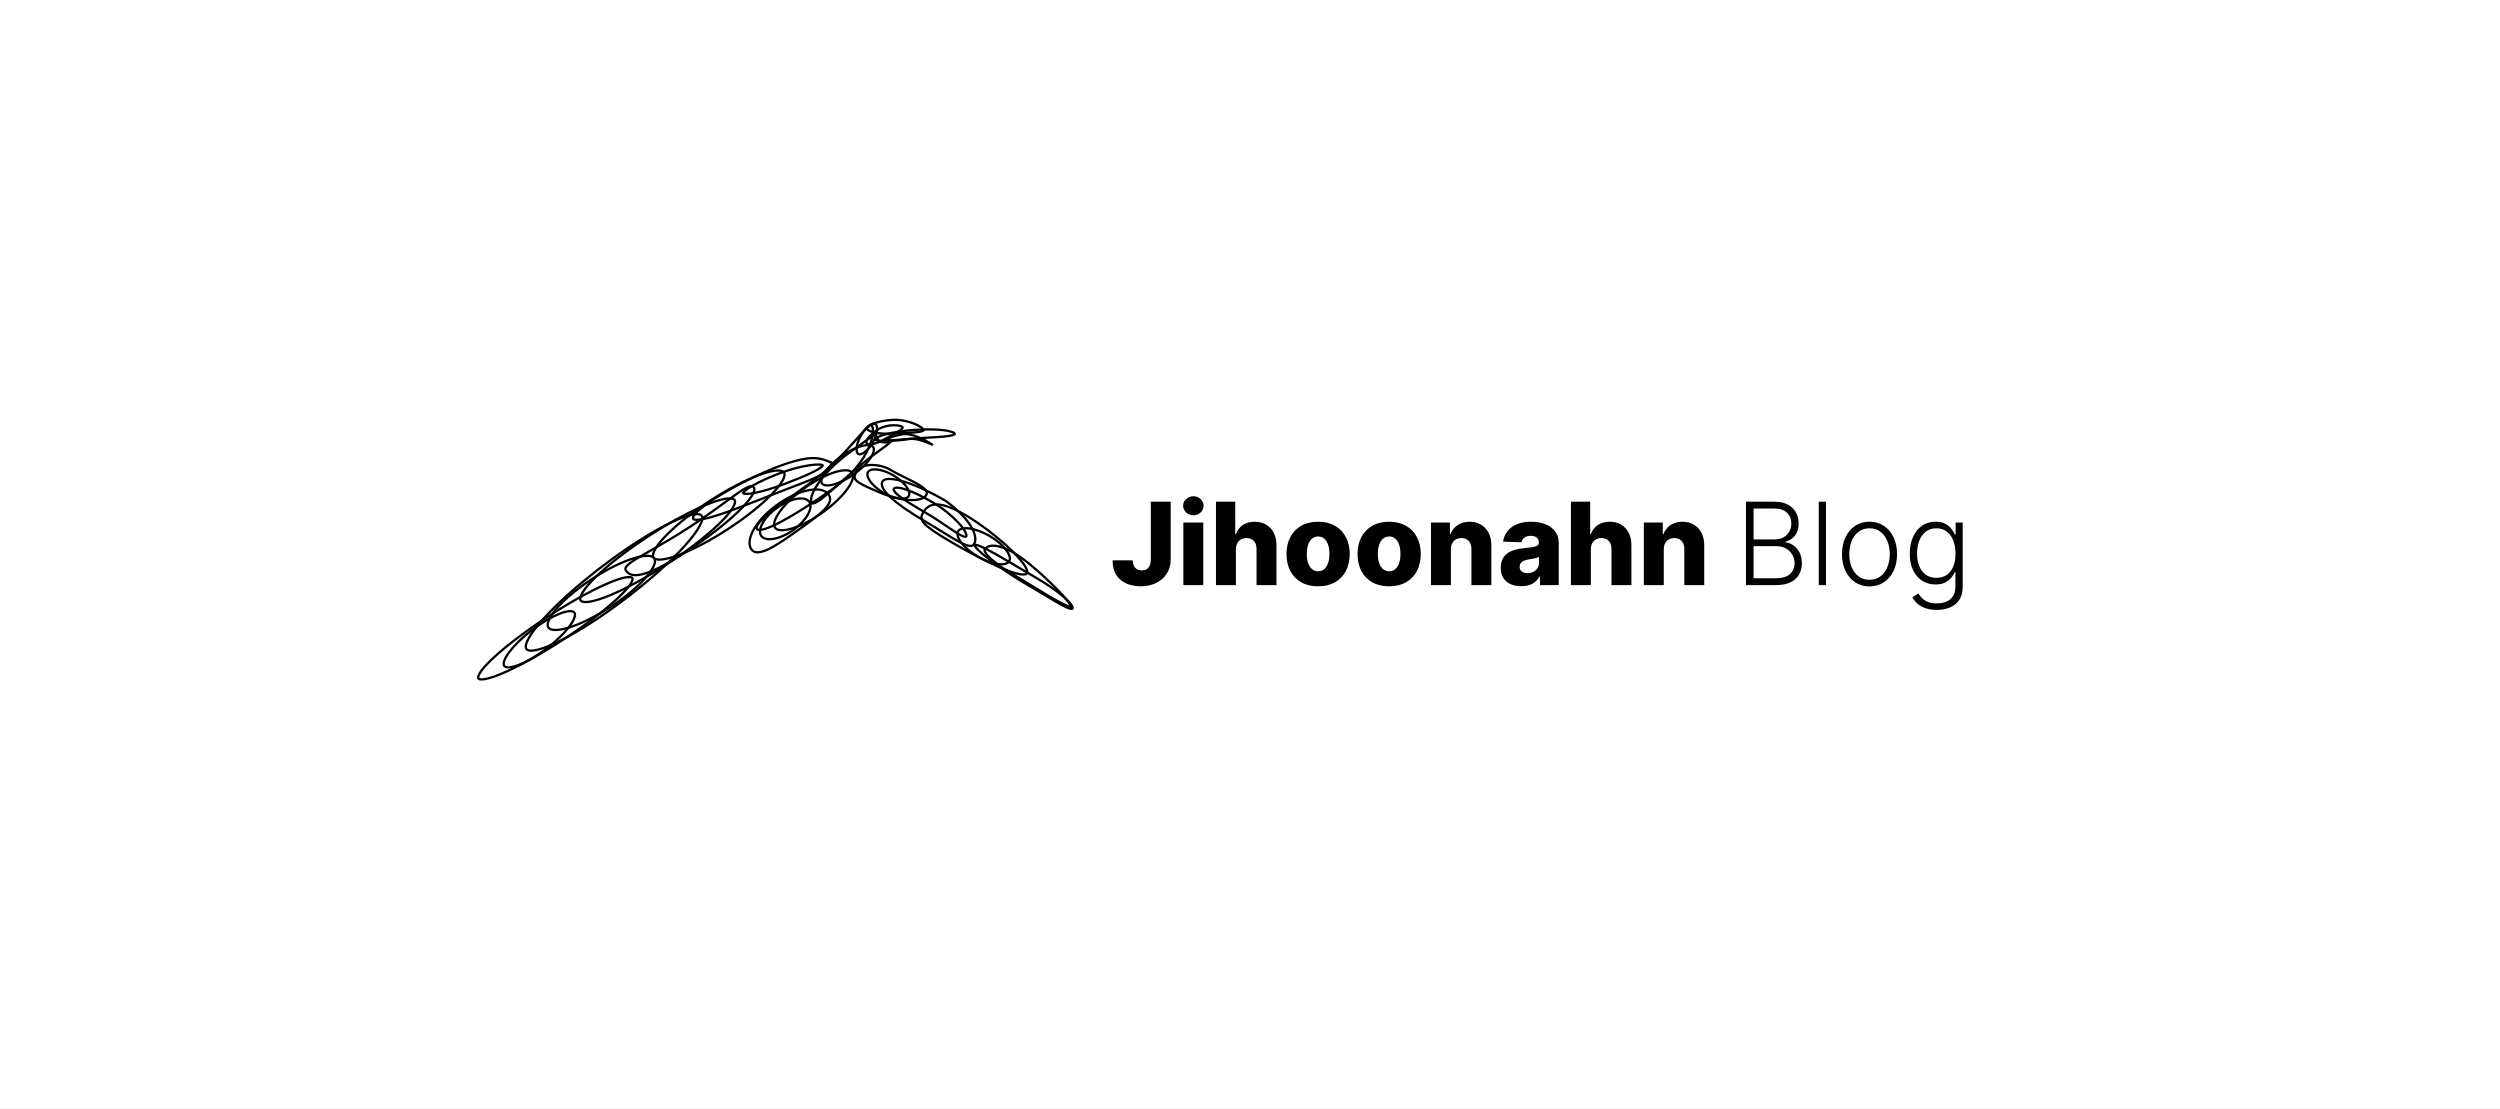
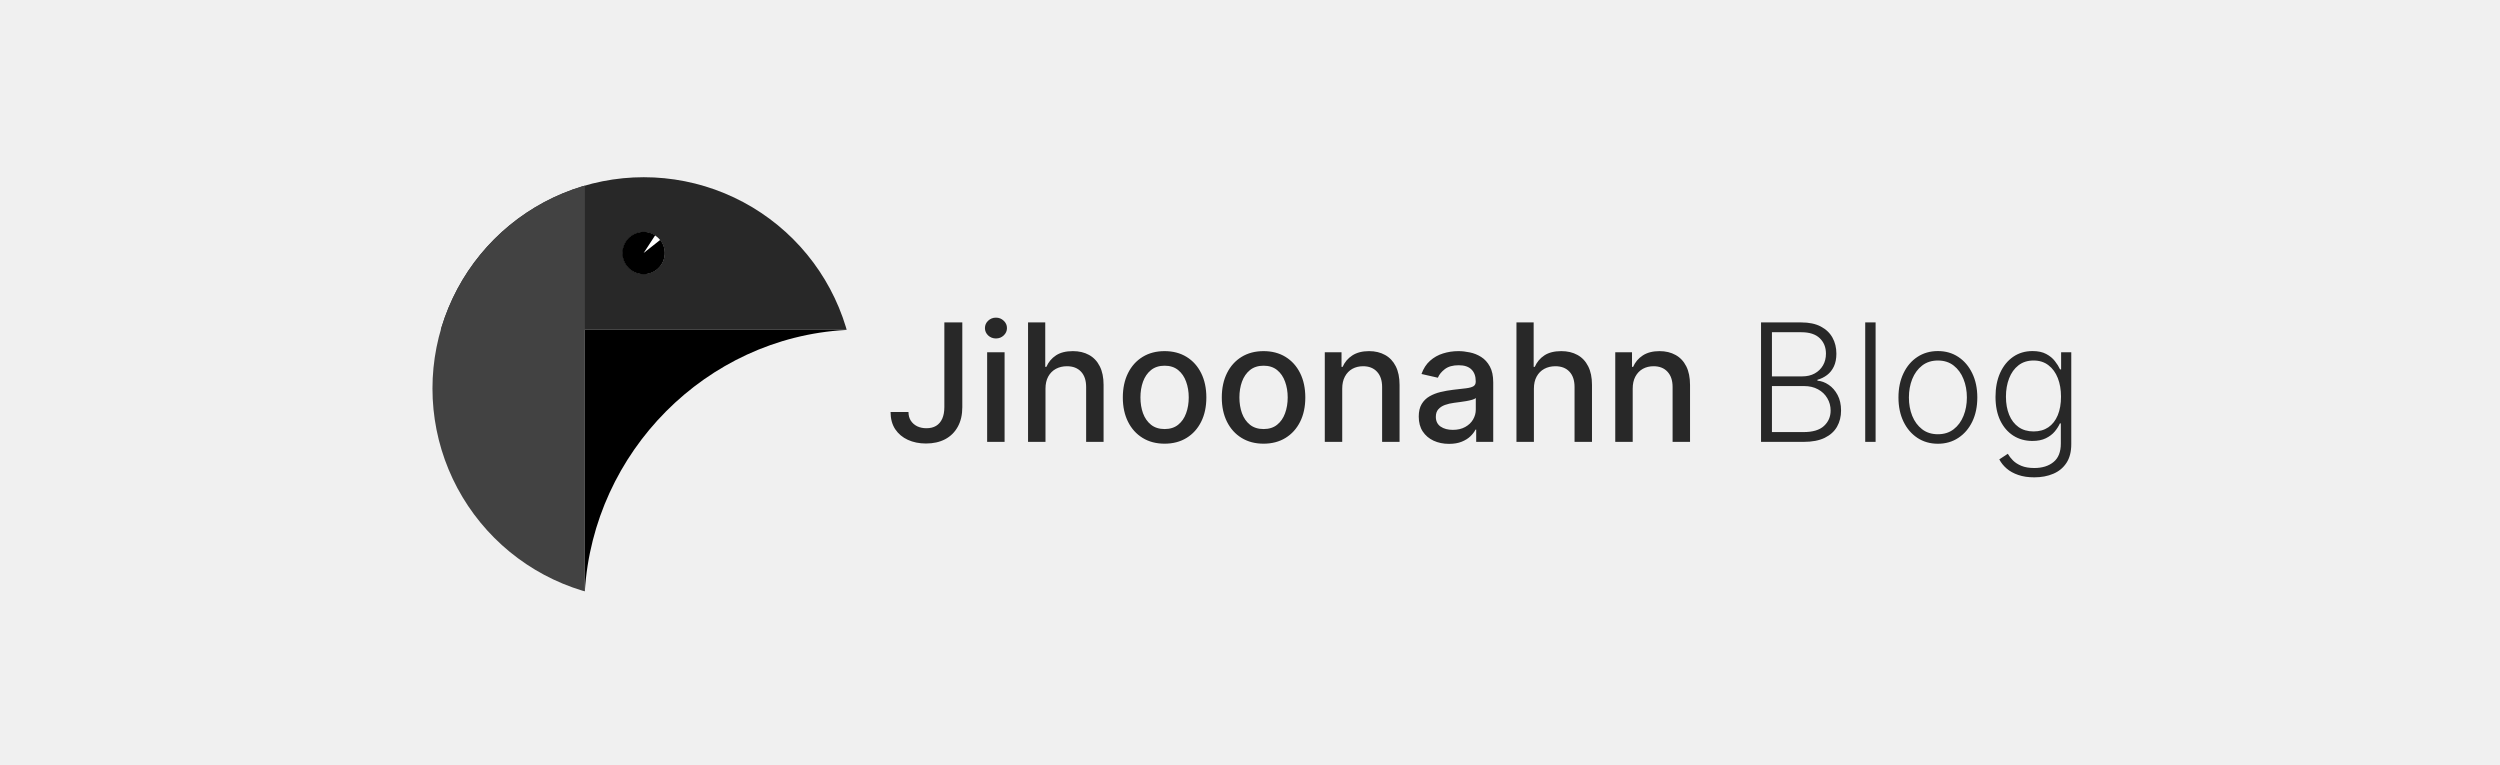
- <svg xmlns="http://www.w3.org/2000/svg" width="2179" height="966" viewBox="0 0 2179 966" fill="none">
-   <rect width="2179" height="966" fill="white" />
-   <path d="M476.285 565.327C467.681 571.877 459.163 576.787 452.365 579.443C448.96 580.773 446.042 581.516 443.788 581.644C441.493 581.774 440.158 581.259 439.525 580.427C438.891 579.595 438.75 578.171 439.487 575.993C440.21 573.855 441.703 571.24 443.892 568.312C448.261 562.467 455.262 555.563 463.865 549.013C472.469 542.463 480.988 537.553 487.785 534.897C491.19 533.567 494.109 532.824 496.362 532.696C498.657 532.565 499.992 533.08 500.626 533.913C501.259 534.745 501.4 536.169 500.664 538.346C499.941 540.484 498.448 543.1 496.259 546.028C491.889 551.873 484.889 558.777 476.285 565.327Z" stroke="black" stroke-width="2" />
-   <path d="M545.695 521.392C524.432 537.579 503.962 550.587 488.067 558.537C480.112 562.516 473.349 565.204 468.229 566.404C465.665 567.005 463.572 567.218 461.974 567.066C460.375 566.913 459.403 566.409 458.87 565.709C458.337 565.008 458.11 563.938 458.389 562.355C458.667 560.774 459.429 558.814 460.691 556.502C463.211 551.886 467.602 546.083 473.555 539.474C485.449 526.269 503.437 510 524.7 493.813C545.963 477.626 566.433 464.618 582.328 456.668C590.283 452.69 597.046 450.001 602.166 448.801C604.73 448.2 606.823 447.987 608.421 448.14C610.021 448.293 610.992 448.796 611.525 449.497C612.058 450.197 612.285 451.267 612.007 452.85C611.729 454.431 610.966 456.392 609.704 458.703C607.185 463.319 602.793 469.123 596.84 475.731C584.946 488.937 566.958 505.206 545.695 521.392Z" stroke="black" stroke-width="2" />
-   <path d="M934.837 530.352C934.753 530.499 934.601 530.646 934.142 530.682C933.64 530.722 932.899 530.61 931.88 530.284C929.856 529.637 927.094 528.268 923.677 526.355C920.36 524.497 916.489 522.164 912.166 519.557L911.834 519.357C907.382 516.673 902.468 513.715 897.229 510.719C886.809 504.761 874.15 496.472 864.395 489.171C859.514 485.517 855.387 482.132 852.636 479.424C851.255 478.064 850.26 476.914 849.686 476.014C849.398 475.563 849.247 475.222 849.188 474.986C849.162 474.883 849.158 474.819 849.159 474.784C849.179 474.776 849.209 474.766 849.254 474.757C849.441 474.717 849.761 474.708 850.253 474.785C851.231 474.938 852.607 475.382 854.345 476.104C857.803 477.539 862.447 479.965 867.712 482.915C873.558 486.191 880.072 490.056 886.509 493.875C891.706 496.958 896.853 500.012 901.557 502.701C911.974 508.658 920.912 514.859 926.94 520.056C929.961 522.66 932.211 524.979 933.556 526.861C934.23 527.805 934.641 528.591 934.827 529.211C935.013 529.831 934.942 530.168 934.837 530.352ZM849.163 474.749C849.163 474.749 849.163 474.75 849.162 474.753C849.163 474.75 849.163 474.749 849.163 474.749ZM849.134 474.795C849.13 474.799 849.127 474.801 849.127 474.801C849.126 474.8 849.128 474.798 849.134 474.795Z" stroke="black" stroke-width="2" />
-   <path d="M724.422 403.04C724.937 404.651 724.846 406.018 724.13 407.349C723.314 408.866 721.625 410.453 718.72 412.244C712.912 415.824 702.766 419.91 686.886 425.871C680.586 428.236 673.615 430.976 666.456 433.79C655.534 438.084 644.173 442.551 634.089 446.118C625.751 449.067 618.359 451.374 612.884 452.445C610.136 452.982 607.946 453.193 606.386 453.051C604.769 452.903 604.211 452.424 604.048 451.988C603.854 451.472 603.987 450.548 605.004 449.065C605.981 447.638 607.605 445.946 609.802 444.049C614.184 440.264 620.67 435.812 628.276 431.218C643.481 422.034 663.018 412.372 678.803 406.447C694.598 400.518 704.012 399.019 710.48 399.316C715.448 399.544 718.68 400.814 721.906 402.081C722.736 402.407 723.565 402.732 724.422 403.04Z" stroke="black" stroke-width="2" />
-   <path d="M717.208 405.593C717.204 405.64 717.171 405.773 716.984 406.03C716.696 406.426 716.167 406.929 715.356 407.53C713.747 408.721 711.257 410.13 708.081 411.691C701.745 414.804 692.859 418.429 683.292 422.02C673.752 425.602 664.897 428.199 658.302 429.508C654.997 430.164 652.305 430.487 650.396 430.464C649.436 430.453 648.737 430.354 648.275 430.202C648.047 430.127 647.911 430.05 647.836 429.991C647.8 429.963 647.781 429.942 647.772 429.931C647.764 429.92 647.762 429.915 647.762 429.914L647.762 429.914C647.761 429.913 647.759 429.908 647.759 429.895C647.758 429.88 647.758 429.852 647.767 429.807C647.785 429.714 647.837 429.566 647.959 429.36C648.207 428.942 648.668 428.407 649.384 427.766C650.806 426.493 653.045 424.965 655.966 423.284C661.793 419.93 670.17 416.059 679.71 412.478C689.226 408.906 698.56 406.563 705.64 405.506C709.187 404.976 712.129 404.775 714.229 404.889C715.285 404.946 716.073 405.081 716.603 405.263C717.049 405.417 717.179 405.556 717.208 405.593ZM717.209 405.581C717.208 405.577 717.208 405.574 717.208 405.574C717.208 405.574 717.209 405.576 717.209 405.581Z" stroke="black" stroke-width="2" />
-   <path d="M657.104 425.028C657.485 425.614 657.621 426.488 657.307 427.78C656.993 429.071 656.255 430.657 655.075 432.513C652.719 436.22 648.727 440.807 643.374 445.975C632.681 456.298 616.705 468.793 597.982 480.998C579.24 493.216 567.082 498.913 559.086 500.696C555.1 501.584 552.229 501.481 550.118 500.798C548.033 500.122 546.598 498.85 545.526 497.205C545.079 496.52 544.99 495.903 545.163 495.256C545.35 494.554 545.872 493.721 546.857 492.725C548.834 490.728 552.329 488.407 557.266 485.48C560.01 483.854 563.177 482.053 566.727 480.034C575.855 474.843 587.517 468.211 601.039 459.397C614.104 450.88 624.501 443.263 632.657 437.288C636.218 434.679 639.353 432.383 642.096 430.461C646.649 427.271 650.061 425.159 652.589 424.265C653.846 423.821 654.778 423.718 655.47 423.853C656.115 423.978 656.646 424.326 657.104 425.028Z" stroke="black" stroke-width="2" />
-   <path d="M683.348 411.842C683.762 412.476 683.931 413.348 683.742 414.537C683.553 415.734 683.009 417.181 682.089 418.859C680.25 422.213 677.012 426.302 672.587 430.861C663.75 439.967 650.337 450.79 634.441 461.152C618.546 471.514 603.23 479.418 591.332 483.829C585.375 486.038 580.327 487.35 576.516 487.68C574.609 487.844 573.066 487.758 571.895 487.448C570.731 487.141 570.001 486.634 569.587 485.999C569.174 485.365 569.004 484.493 569.193 483.304C569.383 482.107 569.926 480.66 570.846 478.982C572.685 475.628 575.924 471.539 580.348 466.98C589.186 457.874 602.599 447.05 618.494 436.689C634.389 426.327 649.705 418.423 661.604 414.012C667.561 411.803 672.609 410.491 676.42 410.161C678.326 409.997 679.869 410.083 681.041 410.393C682.205 410.7 682.934 411.207 683.348 411.842Z" stroke="black" stroke-width="2" />
-   <path d="M570.32 486.658C571.212 488.027 571.183 490.183 569.862 493.209C568.56 496.189 566.108 499.753 562.656 503.673C555.762 511.5 545.034 520.571 532.1 529.003C519.166 537.434 506.537 543.589 496.592 546.738C491.613 548.314 487.363 549.119 484.111 549.107C480.809 549.095 478.825 548.252 477.933 546.883C477.041 545.515 477.07 543.358 478.391 540.333C479.693 537.352 482.144 533.789 485.596 529.869C492.49 522.041 503.219 512.97 516.153 504.539C529.087 496.108 541.716 489.952 551.66 486.804C556.639 485.227 560.889 484.423 564.142 484.434C567.443 484.446 569.428 485.29 570.32 486.658Z" stroke="black" stroke-width="2" />
-   <path d="M640.274 435.841C640.656 436.426 640.791 437.3 640.477 438.592C640.163 439.883 639.426 441.469 638.246 443.325C635.889 447.033 631.897 451.62 626.544 456.787C615.851 467.11 599.875 479.605 581.153 491.81C562.43 504.015 544.55 513.589 530.79 519.207C523.902 522.019 518.094 523.82 513.751 524.48C511.576 524.811 509.828 524.846 508.519 524.612C507.211 524.378 506.465 523.901 506.084 523.316C505.702 522.731 505.567 521.856 505.881 520.565C506.195 519.273 506.932 517.688 508.112 515.831C510.469 512.124 514.461 507.537 519.813 502.369C530.507 492.047 546.483 479.551 565.205 467.347C583.928 455.142 601.808 445.568 615.568 439.949C622.456 437.137 628.264 435.336 632.607 434.676C634.782 434.346 636.53 434.311 637.839 434.545C639.147 434.779 639.893 435.255 640.274 435.841Z" stroke="black" stroke-width="2" />
-   <path d="M551.141 503.831C551.385 504.205 551.487 504.878 551.085 506.061C550.69 507.224 549.868 508.685 548.601 510.422C546.073 513.888 541.923 518.253 536.439 523.23C525.483 533.173 509.342 545.433 490.613 557.642C471.884 569.851 454.152 579.672 440.633 585.683C433.867 588.692 428.198 590.728 424.007 591.642C421.906 592.1 420.238 592.263 419.014 592.155C417.77 592.045 417.195 591.68 416.951 591.306C416.707 590.932 416.604 590.258 417.006 589.075C417.402 587.912 418.224 586.451 419.491 584.714C422.018 581.248 426.168 576.883 431.652 571.906C442.609 561.963 458.75 549.703 477.479 537.494C496.208 525.285 513.939 515.464 527.458 509.453C534.225 506.444 539.894 504.408 544.085 503.494C546.186 503.036 547.854 502.874 549.077 502.981C550.322 503.091 550.897 503.456 551.141 503.831Z" stroke="black" stroke-width="2" />
-   <path d="M807.558 431.014C806.852 432.645 805.284 433.932 802.825 434.778C800.366 435.625 797.119 435.991 793.276 435.838C785.597 435.533 775.757 433.164 765.603 428.771C760.48 426.554 756.476 424.795 753.395 423.277C750.3 421.752 748.213 420.507 746.876 419.335C745.569 418.188 745.051 417.176 744.959 416.093C744.861 414.94 745.227 413.543 746.07 411.595C747.568 408.133 751.615 405.993 756.983 405.421C762.286 404.857 768.596 405.869 774.158 408.399C778.033 410.78 782.301 412.97 786.448 415.028C787.412 415.507 788.369 415.979 789.313 416.444C792.461 417.994 795.466 419.474 798.128 420.927C801.603 422.824 804.38 424.615 806.076 426.368C806.919 427.239 807.443 428.049 807.681 428.803C807.911 429.53 807.889 430.249 807.558 431.014Z" stroke="black" stroke-width="2" />
-   <path d="M849.061 474.093C848.62 474.845 848.073 475.301 847.418 475.553C846.742 475.813 845.871 475.886 844.753 475.722C842.489 475.39 839.497 474.135 835.723 472.111C831.972 470.1 827.556 467.39 822.462 464.235C821.992 463.943 821.515 463.648 821.033 463.349C816.309 460.421 811.043 457.156 805.256 453.768C792.549 446.327 782.429 439.342 776.041 433.325C772.841 430.311 770.638 427.594 769.492 425.236C768.354 422.893 768.32 421.05 769.179 419.583C769.976 418.222 771.939 417.394 775.375 417.433C778.739 417.472 783.161 418.347 788.309 419.939C798.578 423.114 811.5 429.068 824.169 436.482C835.112 444.489 842.38 452.265 846.372 458.9C850.407 465.604 850.949 470.867 849.061 474.093Z" stroke="black" stroke-width="2" />
-   <path d="M879.661 489.151C879.043 490.205 877.909 490.99 876.224 491.43C874.532 491.871 872.36 491.942 869.827 491.611C864.765 490.95 858.466 488.713 852.164 485.023C845.861 481.332 840.829 476.933 837.776 472.842C836.248 470.795 835.246 468.866 834.803 467.175C834.362 465.49 834.492 464.117 835.109 463.062C835.726 462.008 836.86 461.223 838.546 460.783C840.237 460.342 842.41 460.272 844.943 460.602C850.005 461.263 856.303 463.5 862.606 467.19C868.909 470.881 873.941 475.28 876.994 479.371C878.522 481.418 879.524 483.347 879.967 485.038C880.408 486.723 880.278 488.097 879.661 489.151Z" stroke="black" stroke-width="2" />
-   <path d="M895.115 499.636C894.806 500.164 894.123 500.594 892.756 500.724C891.399 500.853 889.571 500.66 887.318 500.152C882.825 499.139 876.92 496.938 870.302 494.015C857.082 488.176 841.211 479.543 828.498 472.099C815.736 464.626 808.753 459.864 805.469 456.103C803.854 454.253 803.222 452.741 803.16 451.346C803.097 449.931 803.61 448.459 804.659 446.668C806.735 443.123 809.675 440.162 815.065 439.742C820.578 439.313 828.82 441.523 841.499 448.947C854.154 456.358 868.677 467.466 879.484 477.642C884.891 482.733 889.332 487.558 892.144 491.543C893.553 493.54 894.519 495.28 895.007 496.705C895.504 498.158 895.439 499.082 895.115 499.636Z" stroke="black" stroke-width="2" />
-   <path d="M792.063 432.291C791.031 434.054 788.296 434.983 784.103 434.533C780.012 434.093 774.938 432.361 769.884 429.402C764.83 426.442 760.837 422.864 758.452 419.512C756.007 416.076 755.479 413.236 756.512 411.473C757.545 409.709 760.279 408.78 764.473 409.231C768.563 409.67 773.638 411.402 778.691 414.362C783.745 417.321 787.738 420.899 790.124 424.251C792.569 427.688 793.096 430.527 792.063 432.291Z" stroke="black" stroke-width="2" />
-   <path d="M933.783 529.014C933.573 529.031 933.233 529.005 932.734 528.892C931.682 528.653 930.21 528.097 928.377 527.259C924.728 525.589 919.865 522.898 914.507 519.759C909.157 516.625 903.343 513.062 897.801 509.658C897.486 509.464 897.171 509.271 896.857 509.078C891.667 505.889 886.751 502.869 882.744 500.523C874.303 495.58 867.624 490.79 863.345 486.798C861.199 484.795 859.704 483.036 858.88 481.597C858.027 480.106 858.05 479.252 858.316 478.798C859.2 477.287 861.384 475.664 865.515 475.632C869.664 475.6 875.725 477.188 884.116 482.102C892.482 487 905.481 498.075 916.149 508.443C921.475 513.618 926.187 518.587 929.423 522.483C931.045 524.436 932.272 526.09 933.021 527.351C933.397 527.985 933.627 528.477 933.735 528.83C933.758 528.905 933.773 528.966 933.783 529.014ZM933.934 528.989C933.937 528.987 933.939 528.986 933.939 528.986C933.94 528.987 933.938 528.987 933.934 528.989Z" stroke="black" stroke-width="2" />
-   <path d="M842.187 467.546C842.079 467.73 841.916 467.866 841.48 467.88C840.985 467.896 840.256 467.739 839.259 467.342C837.28 466.555 834.634 464.987 831.435 462.906C829.442 461.609 827.246 460.12 824.897 458.527C819.787 455.063 813.949 451.105 807.875 447.548C799.013 442.359 791.144 437.744 785.802 433.888C783.123 431.954 781.152 430.261 780.011 428.83C778.827 427.346 778.803 426.509 779.1 426.003C779.433 425.434 780.338 424.961 782.353 425.05C784.295 425.135 786.911 425.738 790.072 426.823C796.376 428.987 804.596 432.983 813.411 438.145C822.17 443.274 830.012 449.818 835.335 455.6C838 458.495 840.002 461.166 841.178 463.344C841.767 464.435 842.126 465.361 842.273 466.102C842.422 466.854 842.332 467.298 842.187 467.546Z" stroke="black" stroke-width="2" />
-   <path d="M832.213 378.155L832.213 378.157C832.216 378.2 832.225 378.323 831.928 378.553C831.602 378.806 831.031 379.077 830.154 379.337C828.413 379.854 825.81 380.233 822.501 380.542C818.784 380.889 814.307 381.139 809.338 381.417C805.449 381.634 801.259 381.869 796.895 382.179C792.485 382.493 788.328 382.855 784.517 383.187C779.736 383.603 775.499 383.971 771.987 384.139C768.836 384.29 766.38 384.272 764.717 384.001C763.879 383.865 763.335 383.678 763.017 383.482C762.735 383.307 762.712 383.184 762.706 383.106C762.699 383.003 762.733 382.776 763.073 382.405C763.413 382.034 763.979 381.611 764.806 381.159C766.454 380.257 768.931 379.349 772.09 378.501C778.392 376.808 787.209 375.404 797.037 374.704C806.866 374.004 815.792 374.144 822.27 374.927C825.518 375.319 828.098 375.867 829.858 376.526C830.741 376.856 831.361 377.195 831.75 377.514C832.14 377.833 832.205 378.052 832.213 378.155Z" stroke="black" stroke-width="2" />
-   <path d="M813.098 387.846C812.036 387.359 810.855 386.829 809.602 386.303C804.358 384.099 797.469 381.786 791.683 382.709C786.241 383.578 781.281 384.021 777.669 384.042C775.855 384.052 774.426 383.955 773.459 383.769C773.053 383.69 772.77 383.604 772.589 383.525C772.651 383.429 772.764 383.287 772.971 383.099C773.453 382.661 774.274 382.137 775.502 381.583C777.946 380.478 781.808 379.336 787.233 378.47C789.753 378.068 792.879 378.529 796.226 379.546C799.556 380.557 803.016 382.09 806.166 383.74C808.796 385.118 811.194 386.568 813.098 387.846ZM772.399 383.421C772.4 383.421 772.403 383.424 772.408 383.429C772.402 383.424 772.399 383.421 772.399 383.421Z" stroke="black" stroke-width="2" />
-   <path d="M805.063 374.831C805.07 374.926 805.057 375.045 804.834 375.236C804.577 375.456 804.117 375.697 803.389 375.924C801.943 376.377 799.798 376.673 797.149 376.883C794.518 377.093 791.47 377.213 788.249 377.338L788.167 377.341C784.979 377.466 781.631 377.597 778.399 377.827C771.989 378.283 766.21 377.896 762.033 376.943C759.939 376.465 758.304 375.857 757.203 375.181C756.073 374.489 755.7 373.854 755.666 373.38C755.633 372.911 755.907 372.245 756.925 371.42C757.92 370.615 759.452 369.807 761.461 369.063C765.466 367.58 771.139 366.43 777.555 365.973C783.855 365.524 790.783 366.976 796.176 369.023C798.87 370.045 801.14 371.201 802.732 372.309C803.53 372.864 804.129 373.388 804.525 373.853C804.935 374.334 805.051 374.661 805.063 374.831Z" stroke="black" stroke-width="2" />
-   <path d="M786.729 372.416C786.793 372.523 786.808 372.613 786.765 372.76C786.71 372.949 786.554 373.229 786.21 373.603C785.52 374.352 784.325 375.216 782.735 376.191C781.163 377.156 779.289 378.18 777.295 379.269L777.24 379.299C775.271 380.374 773.195 381.508 771.231 382.685C767.386 384.989 763.611 386.442 760.633 386.972C759.14 387.238 757.901 387.263 756.974 387.085C756.044 386.907 755.547 386.552 755.313 386.161C755.081 385.774 755.006 385.183 755.293 384.298C755.579 383.414 756.195 382.353 757.146 381.18C759.043 378.841 762.13 376.234 765.981 373.926C769.708 371.692 774.616 370.701 778.834 370.637C780.936 370.605 782.82 370.805 784.255 371.171C784.973 371.355 785.552 371.573 785.982 371.807C786.422 372.046 786.639 372.266 786.729 372.416Z" stroke="black" stroke-width="2" />
-   <path d="M762.918 369.57C763.466 369.88 763.916 370.466 764.194 371.412C764.473 372.364 764.554 373.615 764.399 375.106C764.088 378.084 762.853 381.822 760.727 385.582C758.602 389.343 756.036 392.329 753.644 394.131C752.447 395.033 751.333 395.608 750.374 395.86C749.42 396.11 748.686 396.027 748.137 395.717C747.589 395.407 747.139 394.821 746.861 393.875C746.582 392.923 746.501 391.672 746.656 390.181C746.967 387.203 748.203 383.464 750.328 379.704C752.454 375.944 755.02 372.958 757.411 371.156C758.608 370.254 759.722 369.678 760.682 369.427C761.635 369.176 762.369 369.26 762.918 369.57Z" stroke="black" stroke-width="2" />
-   <path d="M765.313 383.297C766.728 385.284 769.338 385.634 771.494 385.626C772.619 385.622 773.739 385.518 774.699 385.421C774.8 385.411 774.898 385.401 774.994 385.392C775.476 385.343 775.898 385.3 776.258 385.273C776.168 385.36 776.069 385.453 775.961 385.552C774.254 387.113 770.573 389.878 763.846 394.669C752.79 402.543 741.812 412.355 732.447 420.726C730.395 422.56 728.42 424.325 726.539 425.985C721.283 430.624 716.787 434.419 713.347 436.672C711.616 437.806 710.239 438.489 709.22 438.731C708.718 438.85 708.368 438.846 708.133 438.787C707.923 438.735 707.766 438.631 707.629 438.439C706.813 437.293 706.647 435.194 707.59 432.085C708.514 429.036 710.433 425.268 713.352 421.05C719.185 412.624 728.911 402.549 742.256 393.045C745.889 390.457 748.893 388.292 751.394 386.49C753.53 384.95 755.3 383.675 756.782 382.626C758.383 381.493 759.618 380.646 760.584 380.037C761.564 379.421 762.21 379.086 762.646 378.936C762.884 378.854 763.002 378.847 763.047 378.849C763.075 378.878 763.165 378.985 763.317 379.323C763.391 379.487 763.471 379.689 763.564 379.921C763.899 380.764 764.393 382.005 765.313 383.297ZM763.07 378.853C763.07 378.853 763.066 378.853 763.058 378.85C763.067 378.851 763.071 378.853 763.07 378.853Z" stroke="black" stroke-width="2" />
-   <path d="M761.036 389.652C761.656 390.524 761.847 391.788 761.449 393.493C761.052 395.195 760.09 397.215 758.594 399.426C755.605 403.842 750.609 408.839 744.299 413.333C737.99 417.827 731.633 420.915 726.483 422.295C723.904 422.987 721.681 423.236 719.942 423.054C718.201 422.873 717.069 422.279 716.448 421.408C715.828 420.537 715.637 419.272 716.034 417.568C716.432 415.865 717.394 413.846 718.89 411.635C721.879 407.219 726.875 402.221 733.185 397.727C739.494 393.233 745.851 390.146 751.001 388.765C753.58 388.074 755.803 387.825 757.542 388.006C759.283 388.187 760.415 388.781 761.036 389.652Z" stroke="black" stroke-width="2" />
-   <path d="M759.746 370.431C760.114 370.948 760.449 371.806 760.645 373.035C760.838 374.251 760.884 375.769 760.726 377.551C760.411 381.113 759.283 385.661 756.965 390.823C752.333 401.14 742.964 413.867 725.938 425.993C708.801 438.198 692.964 448.305 680.94 454.666C674.92 457.852 669.901 460.074 666.173 461.161C664.304 461.707 662.824 461.947 661.735 461.913C660.635 461.878 660.13 461.574 659.901 461.252C659.275 460.374 659.238 459.145 660.556 457.09C661.873 455.035 664.371 452.463 668.148 449.23C675.682 442.78 687.994 433.96 705.166 421.73C722.418 409.443 735.492 395.228 744.716 384.816C745.584 383.836 746.416 382.892 747.213 381.988C750.671 378.065 753.47 374.89 755.673 372.792C757.041 371.489 758.08 370.702 758.831 370.379C759.196 370.222 759.399 370.217 759.491 370.233C759.548 370.242 759.63 370.268 759.746 370.431Z" stroke="black" stroke-width="2" />
-   <path d="M722.17 430.947C723.567 432.908 723.847 434.858 723.251 436.932C722.636 439.071 721.068 441.4 718.624 443.972C713.733 449.118 705.692 454.877 696.15 461.672C686.616 468.462 677.61 474.846 670.212 478.446C666.508 480.248 663.309 481.299 660.711 481.405C658.174 481.509 656.267 480.719 654.927 478.838C652.142 474.926 652.884 468.676 657.012 461.417C661.095 454.236 668.317 446.417 677.735 439.709C687.154 433.001 696.905 428.732 705.025 427.221C713.236 425.693 719.385 427.036 722.17 430.947Z" stroke="black" stroke-width="2" />
-   <path d="M742.762 412.085C743.647 413.328 743.832 415.174 743.116 417.658C742.403 420.129 740.84 423.064 738.506 426.28C733.844 432.702 726.243 440.056 716.798 446.783C707.352 453.51 697.918 458.289 690.325 460.595C686.523 461.749 683.237 462.267 680.669 462.133C678.087 461.997 676.404 461.219 675.519 459.976C674.633 458.733 674.448 456.888 675.165 454.404C675.877 451.933 677.44 448.997 679.774 445.782C684.436 439.359 692.037 432.006 701.482 425.279C710.928 418.552 720.362 413.773 727.956 411.467C731.758 410.312 735.043 409.795 737.611 409.929C740.193 410.064 741.876 410.842 742.762 412.085Z" stroke="black" stroke-width="2" />
-   <path d="M705.324 437.325C707.061 439.764 706.747 443.665 704.233 448.287C701.755 452.842 697.284 457.787 691.383 461.99C685.482 466.193 679.347 468.801 674.232 469.654C669.043 470.518 665.253 469.54 663.516 467.101C661.778 464.662 662.093 460.76 664.607 456.139C667.085 451.583 671.555 446.639 677.457 442.436C683.358 438.233 689.492 435.625 694.608 434.772C699.797 433.907 703.587 434.885 705.324 437.325Z" stroke="black" stroke-width="2" />
-   <path d="M1003.05 437.273H1020.38V487.557C1020.36 492.268 1019.23 496.387 1017.01 499.915C1014.78 503.419 1011.7 506.141 1007.77 508.082C1003.87 510.024 999.345 510.994 994.207 510.994C989.662 510.994 985.531 510.201 981.814 508.615C978.121 507.029 975.173 504.567 972.972 501.229C970.794 497.891 969.716 493.617 969.74 488.409H987.247C987.318 490.279 987.673 491.877 988.312 493.203C988.975 494.505 989.887 495.488 991.047 496.151C992.207 496.813 993.592 497.145 995.202 497.145C996.883 497.145 998.303 496.79 999.463 496.08C1000.62 495.346 1001.5 494.268 1002.09 492.848C1002.71 491.428 1003.03 489.664 1003.05 487.557V437.273ZM1031.41 510V455.455H1048.78V510H1031.41ZM1040.11 449.098C1037.68 449.098 1035.58 448.293 1033.83 446.683C1032.08 445.05 1031.2 443.085 1031.2 440.788C1031.2 438.516 1032.08 436.574 1033.83 434.964C1035.58 433.331 1037.68 432.514 1040.11 432.514C1042.58 432.514 1044.67 433.331 1046.4 434.964C1048.15 436.574 1049.03 438.516 1049.03 440.788C1049.03 443.085 1048.15 445.05 1046.4 446.683C1044.67 448.293 1042.58 449.098 1040.11 449.098ZM1077.2 478.892V510H1059.83V437.273H1076.63V465.469H1077.23C1078.46 462.107 1080.48 459.479 1083.27 457.585C1086.09 455.691 1089.53 454.744 1093.6 454.744C1097.44 454.744 1100.78 455.597 1103.62 457.301C1106.46 458.982 1108.66 461.361 1110.22 464.439C1111.81 467.517 1112.59 471.115 1112.57 475.234V510H1095.2V478.643C1095.23 475.613 1094.47 473.246 1092.93 471.541C1091.39 469.837 1089.22 468.984 1086.43 468.984C1084.61 468.984 1083 469.387 1081.6 470.192C1080.23 470.973 1079.15 472.098 1078.37 473.565C1077.61 475.033 1077.22 476.809 1077.2 478.892ZM1148.87 511.03C1143.14 511.03 1138.21 509.858 1134.1 507.514C1130 505.147 1126.84 501.856 1124.61 497.642C1122.41 493.404 1121.31 488.492 1121.31 482.905C1121.31 477.294 1122.41 472.382 1124.61 468.168C1126.84 463.93 1130 460.639 1134.1 458.295C1138.21 455.928 1143.14 454.744 1148.87 454.744C1154.6 454.744 1159.51 455.928 1163.61 458.295C1167.72 460.639 1170.89 463.93 1173.09 468.168C1175.31 472.382 1176.43 477.294 1176.43 482.905C1176.43 488.492 1175.31 493.404 1173.09 497.642C1170.89 501.856 1167.72 505.147 1163.61 507.514C1159.51 509.858 1154.6 511.03 1148.87 511.03ZM1148.97 497.926C1151.06 497.926 1152.82 497.287 1154.27 496.009C1155.71 494.73 1156.81 492.955 1157.57 490.682C1158.35 488.409 1158.74 485.781 1158.74 482.798C1158.74 479.768 1158.35 477.116 1157.57 474.844C1156.81 472.571 1155.71 470.795 1154.27 469.517C1152.82 468.239 1151.06 467.599 1148.97 467.599C1146.82 467.599 1145 468.239 1143.51 469.517C1142.04 470.795 1140.91 472.571 1140.13 474.844C1139.37 477.116 1139 479.768 1139 482.798C1139 485.781 1139.37 488.409 1140.13 490.682C1140.91 492.955 1142.04 494.73 1143.51 496.009C1145 497.287 1146.82 497.926 1148.97 497.926ZM1210.78 511.03C1205.05 511.03 1200.13 509.858 1196.01 507.514C1191.91 505.147 1188.75 501.856 1186.53 497.642C1184.33 493.404 1183.23 488.492 1183.23 482.905C1183.23 477.294 1184.33 472.382 1186.53 468.168C1188.75 463.93 1191.91 460.639 1196.01 458.295C1200.13 455.928 1205.05 454.744 1210.78 454.744C1216.51 454.744 1221.42 455.928 1225.52 458.295C1229.64 460.639 1232.8 463.93 1235 468.168C1237.23 472.382 1238.34 477.294 1238.34 482.905C1238.34 488.492 1237.23 493.404 1235 497.642C1232.8 501.856 1229.64 505.147 1225.52 507.514C1221.42 509.858 1216.51 511.03 1210.78 511.03ZM1210.89 497.926C1212.97 497.926 1214.74 497.287 1216.18 496.009C1217.62 494.73 1218.73 492.955 1219.48 490.682C1220.26 488.409 1220.65 485.781 1220.65 482.798C1220.65 479.768 1220.26 477.116 1219.48 474.844C1218.73 472.571 1217.62 470.795 1216.18 469.517C1214.74 468.239 1212.97 467.599 1210.89 467.599C1208.73 467.599 1206.91 468.239 1205.42 469.517C1203.95 470.795 1202.83 472.571 1202.05 474.844C1201.29 477.116 1200.91 479.768 1200.91 482.798C1200.91 485.781 1201.29 488.409 1202.05 490.682C1202.83 492.955 1203.95 494.73 1205.42 496.009C1206.91 497.287 1208.73 497.926 1210.89 497.926ZM1264.6 478.892V510H1247.23V455.455H1263.75V465.469H1264.35C1265.56 462.131 1267.62 459.515 1270.53 457.621C1273.44 455.703 1276.91 454.744 1280.94 454.744C1284.77 454.744 1288.1 455.608 1290.91 457.337C1293.75 459.041 1295.96 461.432 1297.52 464.51C1299.1 467.564 1299.89 471.139 1299.86 475.234V510H1282.5V478.643C1282.52 475.613 1281.75 473.246 1280.19 471.541C1278.65 469.837 1276.51 468.984 1273.76 468.984C1271.94 468.984 1270.33 469.387 1268.93 470.192C1267.56 470.973 1266.49 472.098 1265.74 473.565C1265 475.033 1264.62 476.809 1264.6 478.892ZM1325.99 510.923C1322.51 510.923 1319.42 510.343 1316.72 509.183C1314.05 508 1311.93 506.224 1310.37 503.857C1308.83 501.465 1308.06 498.471 1308.06 494.872C1308.06 491.842 1308.59 489.285 1309.65 487.202C1310.72 485.118 1312.19 483.426 1314.06 482.124C1315.93 480.821 1318.08 479.839 1320.52 479.176C1322.96 478.49 1325.56 478.028 1328.33 477.791C1331.44 477.507 1333.93 477.211 1335.83 476.903C1337.72 476.572 1339.09 476.11 1339.95 475.518C1340.82 474.903 1341.26 474.039 1341.26 472.926V472.749C1341.26 470.926 1340.63 469.517 1339.38 468.523C1338.12 467.528 1336.43 467.031 1334.3 467.031C1332 467.031 1330.16 467.528 1328.76 468.523C1327.36 469.517 1326.48 470.89 1326.1 472.642L1310.08 472.074C1310.55 468.759 1311.77 465.8 1313.74 463.196C1315.73 460.568 1318.45 458.509 1321.91 457.017C1325.39 455.502 1329.56 454.744 1334.44 454.744C1337.92 454.744 1341.13 455.159 1344.07 455.987C1347 456.792 1349.56 457.976 1351.74 459.538C1353.91 461.077 1355.59 462.971 1356.78 465.22C1357.99 467.469 1358.59 470.038 1358.59 472.926V510H1342.25V502.401H1341.83C1340.86 504.247 1339.61 505.81 1338.1 507.088C1336.61 508.366 1334.84 509.325 1332.81 509.964C1330.8 510.604 1328.52 510.923 1325.99 510.923ZM1331.35 499.56C1333.22 499.56 1334.9 499.181 1336.39 498.423C1337.91 497.666 1339.12 496.624 1340.02 495.298C1340.92 493.949 1341.37 492.386 1341.37 490.611V485.426C1340.87 485.687 1340.27 485.923 1339.56 486.136C1338.87 486.349 1338.11 486.551 1337.28 486.74C1336.45 486.929 1335.6 487.095 1334.73 487.237C1333.85 487.379 1333.01 487.509 1332.2 487.628C1330.57 487.888 1329.17 488.291 1328.01 488.835C1326.88 489.38 1326 490.09 1325.39 490.966C1324.79 491.818 1324.5 492.836 1324.5 494.02C1324.5 495.819 1325.14 497.192 1326.42 498.139C1327.72 499.086 1329.36 499.56 1331.35 499.56ZM1386.57 478.892V510H1369.21V437.273H1386V465.469H1386.61C1387.84 462.107 1389.85 459.479 1392.64 457.585C1395.46 455.691 1398.91 454.744 1402.98 454.744C1406.81 454.744 1410.15 455.597 1412.99 457.301C1415.83 458.982 1418.04 461.361 1419.6 464.439C1421.18 467.517 1421.97 471.115 1421.94 475.234V510H1404.58V478.643C1404.6 475.613 1403.84 473.246 1402.3 471.541C1400.77 469.837 1398.6 468.984 1395.81 468.984C1393.98 468.984 1392.37 469.387 1390.98 470.192C1389.6 470.973 1388.53 472.098 1387.74 473.565C1386.99 475.033 1386.6 476.809 1386.57 478.892ZM1450.15 478.892V510H1432.78V455.455H1449.29V465.469H1449.9C1451.11 462.131 1453.17 459.515 1456.08 457.621C1458.99 455.703 1462.46 454.744 1466.48 454.744C1470.32 454.744 1473.64 455.608 1476.46 457.337C1479.3 459.041 1481.5 461.432 1483.07 464.51C1484.65 467.564 1485.43 471.139 1485.41 475.234V510H1468.04V478.643C1468.07 475.613 1467.3 473.246 1465.74 471.541C1464.2 469.837 1462.05 468.984 1459.31 468.984C1457.49 468.984 1455.88 469.387 1454.48 470.192C1453.11 470.973 1452.04 472.098 1451.28 473.565C1450.55 475.033 1450.17 476.809 1450.15 478.892ZM1521.8 510V437.273H1546.34C1551.07 437.273 1555.01 438.101 1558.16 439.759C1561.34 441.416 1563.71 443.677 1565.3 446.541C1566.89 449.406 1567.68 452.661 1567.68 456.307C1567.68 459.337 1567.17 461.929 1566.15 464.084C1565.14 466.238 1563.75 467.978 1562 469.304C1560.25 470.63 1558.29 471.589 1556.14 472.18V472.749C1558.48 472.914 1560.76 473.743 1562.96 475.234C1565.16 476.702 1566.97 478.762 1568.39 481.413C1569.81 484.065 1570.52 487.237 1570.52 490.93C1570.52 494.6 1569.7 497.879 1568.07 500.767C1566.44 503.632 1563.93 505.893 1560.54 507.55C1557.18 509.183 1552.9 510 1547.69 510H1521.8ZM1528.44 504.034H1547.69C1553.3 504.034 1557.44 502.791 1560.12 500.305C1562.82 497.82 1564.16 494.695 1564.16 490.93C1564.16 488.161 1563.49 485.651 1562.14 483.402C1560.81 481.129 1558.93 479.33 1556.49 478.004C1554.08 476.679 1551.24 476.016 1547.97 476.016H1528.44V504.034ZM1528.44 470.121H1546.94C1549.81 470.121 1552.32 469.529 1554.47 468.345C1556.62 467.161 1558.31 465.528 1559.51 463.445C1560.72 461.361 1561.32 458.982 1561.32 456.307C1561.32 452.448 1560.07 449.311 1557.56 446.896C1555.05 444.458 1551.31 443.239 1546.34 443.239H1528.44V470.121ZM1591.55 437.273V510H1585.23V437.273H1591.55ZM1629.48 511.136C1624.77 511.136 1620.6 509.941 1616.98 507.55C1613.38 505.159 1610.56 501.856 1608.53 497.642C1606.49 493.404 1605.47 488.516 1605.47 482.976C1605.47 477.389 1606.49 472.476 1608.53 468.239C1610.56 463.977 1613.38 460.663 1616.98 458.295C1620.6 455.904 1624.77 454.709 1629.48 454.709C1634.19 454.709 1638.35 455.904 1641.94 458.295C1645.54 460.687 1648.36 464.001 1650.4 468.239C1652.45 472.476 1653.48 477.389 1653.48 482.976C1653.48 488.516 1652.47 493.404 1650.43 497.642C1648.39 501.856 1645.57 505.159 1641.94 507.55C1638.35 509.941 1634.19 511.136 1629.48 511.136ZM1629.48 505.348C1633.27 505.348 1636.47 504.33 1639.1 502.294C1641.73 500.258 1643.72 497.547 1645.07 494.162C1646.44 490.777 1647.13 487.048 1647.13 482.976C1647.13 478.904 1646.44 475.163 1645.07 471.754C1643.72 468.345 1641.73 465.611 1639.1 463.551C1636.47 461.491 1633.27 460.462 1629.48 460.462C1625.71 460.462 1622.51 461.491 1619.86 463.551C1617.23 465.611 1615.23 468.345 1613.85 471.754C1612.5 475.163 1611.83 478.904 1611.83 482.976C1611.83 487.048 1612.5 490.777 1613.85 494.162C1615.23 497.547 1617.23 500.258 1619.86 502.294C1622.48 504.33 1625.69 505.348 1629.48 505.348ZM1688.17 531.591C1684.45 531.591 1681.2 531.106 1678.4 530.135C1675.61 529.188 1673.26 527.886 1671.34 526.229C1669.42 524.571 1667.93 522.713 1666.86 520.653L1672.05 517.244C1672.83 518.617 1673.87 519.967 1675.17 521.293C1676.5 522.618 1678.22 523.719 1680.32 524.595C1682.45 525.471 1685.07 525.909 1688.17 525.909C1693 525.909 1696.89 524.702 1699.85 522.287C1702.84 519.872 1704.33 516.12 1704.33 511.03V498.743H1703.76C1703.03 500.4 1701.97 502.057 1700.6 503.714C1699.23 505.348 1697.43 506.709 1695.2 507.798C1693 508.887 1690.27 509.432 1687 509.432C1682.64 509.432 1678.77 508.355 1675.39 506.2C1672.02 504.046 1669.37 500.968 1667.43 496.967C1665.51 492.943 1664.56 488.149 1664.56 482.585C1664.56 477.069 1665.49 472.216 1667.36 468.026C1669.25 463.835 1671.89 460.568 1675.28 458.224C1678.67 455.881 1682.61 454.709 1687.11 454.709C1690.44 454.709 1693.21 455.301 1695.41 456.484C1697.62 457.644 1699.38 459.089 1700.71 460.817C1702.06 462.545 1703.11 464.226 1703.87 465.859H1704.51V455.455H1710.68V511.42C1710.68 516.037 1709.7 519.837 1707.74 522.82C1705.77 525.803 1703.1 528.004 1699.71 529.425C1696.33 530.869 1692.48 531.591 1688.17 531.591ZM1687.74 503.643C1691.25 503.643 1694.24 502.803 1696.73 501.122C1699.21 499.418 1701.12 496.979 1702.45 493.807C1703.77 490.634 1704.43 486.858 1704.43 482.479C1704.43 478.217 1703.78 474.441 1702.48 471.151C1701.18 467.836 1699.29 465.232 1696.8 463.338C1694.34 461.42 1691.32 460.462 1687.74 460.462C1684.1 460.462 1681.02 461.444 1678.51 463.409C1676 465.374 1674.11 468.026 1672.83 471.364C1671.55 474.678 1670.91 478.383 1670.91 482.479C1670.91 486.645 1671.56 490.327 1672.87 493.523C1674.17 496.695 1676.07 499.181 1678.58 500.98C1681.09 502.756 1684.15 503.643 1687.74 503.643Z" fill="black" />
+ <svg xmlns="http://www.w3.org/2000/svg" width="32768" height="10018" viewBox="0 0 32768 10018" fill="none">
+   <mask id="mask0_17_281" style="mask-type:luminance" maskUnits="userSpaceOnUse" x="5438" y="2155" width="5707" height="5707">
+     <path d="M11144.4 2155.69H5438.73V7861.36H11144.4V2155.69Z" fill="white" />
+   </mask>
+   <g mask="url(#mask0_17_281)">
+     <path d="M11097.2 4319.26H7665.46V7717.69V7750.98C7778.68 5923.88 9251.96 4429.84 11081.4 4325.26L11097.2 4319.26Z" fill="black" />
+     <mask id="mask1_17_281" style="mask-type:alpha" maskUnits="userSpaceOnUse" x="5668" y="2305" width="5539" height="2016">
+       <path d="M11206.9 2305.67H5668.38V4320.71H11206.9V2305.67Z" fill="#D9D9D9" />
+     </mask>
+     <g mask="url(#mask1_17_281)">
+       <path d="M11206.9 5092.1C11206.9 4728.43 11135.3 4368.31 10996.1 4032.36C10856.9 3696.37 10653 3391.09 10395.8 3133.93C10138.6 2876.79 9833.34 2672.81 9497.39 2533.64C9161.4 2394.47 8801.31 2322.84 8437.64 2322.84C8073.97 2322.84 7713.86 2394.47 7377.89 2533.64C7041.9 2672.81 6736.63 2876.79 6479.47 3133.93C6222.34 3391.09 6018.35 3696.37 5879.18 4032.36C5740.01 4368.31 5668.38 4728.43 5668.38 5092.1H8437.64H11206.9Z" fill="#282828" />
+     </g>
+     <mask id="mask2_17_281" style="mask-type:alpha" maskUnits="userSpaceOnUse" x="5651" y="2322" width="2016" height="5540">
+       <path d="M5651.21 2322.84V7861.33H7666.25V2322.84H5651.21Z" fill="#D9D9D9" />
+     </mask>
+     <g mask="url(#mask2_17_281)">
+       <path d="M8437.64 2322.84C8073.97 2322.84 7713.86 2394.47 7377.89 2533.64C7041.9 2672.81 6736.62 2876.79 6479.47 3133.93C6222.34 3391.09 6018.35 3696.37 5879.18 4032.36C5740.01 4368.31 5668.38 4728.43 5668.38 5092.1C5668.38 5455.77 5740.01 5815.86 5879.18 6151.85C6018.35 6487.8 6222.34 6793.1 6479.47 7050.26C6736.62 7307.42 7041.9 7511.4 7377.89 7650.56C7713.86 7789.72 8073.97 7861.33 8437.64 7861.33V5092.1V2322.84Z" fill="#424242" />
+     </g>
+     <path d="M8438.24 3590.73C8589.52 3590.73 8712.14 3468.09 8712.14 3316.82C8712.14 3165.54 8589.52 3042.9 8438.24 3042.9C8286.95 3042.9 8164.29 3165.54 8164.29 3316.82C8164.29 3468.09 8286.95 3590.73 8438.24 3590.73Z" fill="white" />
+     <path d="M8653.91 3144.17C8697.22 3198.87 8718.31 3267.85 8713.05 3337.4C8707.8 3406.95 8676.55 3471.97 8625.53 3519.52C8574.52 3567.1 8507.5 3593.72 8437.75 3594.1C8367.99 3594.49 8300.65 3568.61 8249.12 3521.6C8197.58 3474.6 8165.63 3409.92 8159.6 3340.43C8153.57 3270.94 8173.93 3201.74 8216.64 3146.57C8259.28 3091.4 8321.18 3054.32 8389.96 3042.71C8458.73 3031.08 8529.36 3045.78 8587.8 3083.85L8436.2 3316.46L8653.91 3144.17Z" fill="black" />
+   </g>
+   <path d="M12377.8 4226.11H12613.2V5336.15C12613.2 5436.56 12593.4 5522.43 12553.6 5593.79C12514.4 5665.14 12459.1 5719.67 12387.7 5757.39C12316.3 5794.59 12232.8 5813.2 12136.9 5813.2C12048.8 5813.2 11969.5 5797.14 11899.2 5765.03C11829.4 5732.92 11774.1 5686.29 11733.3 5625.13C11693 5563.46 11672.9 5488.54 11672.9 5400.37H11907.6C11907.6 5443.69 11917.5 5481.15 11937.4 5512.75C11957.8 5544.35 11985.6 5569.07 12020.7 5586.91C12056.4 5604.23 12097.2 5612.9 12143.1 5612.9C12193 5612.9 12235.3 5602.45 12270 5581.55C12305.1 5560.15 12331.9 5528.8 12350.2 5487.52C12368.6 5446.24 12377.8 5395.78 12377.8 5336.15V4226.11ZM12938.7 5791.79V4617.53H13167.3V5791.79H12938.7ZM13054.1 4436.34C13014.4 4436.34 12980.2 4423.09 12951.7 4396.59C12923.7 4369.58 12909.7 4337.47 12909.7 4300.26C12909.7 4262.55 12923.7 4230.44 12951.7 4203.94C12980.2 4176.92 13014.4 4163.42 13054.1 4163.42C13093.9 4163.42 13127.8 4176.92 13155.8 4203.94C13184.4 4230.44 13198.6 4262.55 13198.6 4300.26C13198.6 4337.47 13184.4 4369.58 13155.8 4396.59C13127.8 4423.09 13093.9 4436.34 13054.1 4436.34ZM13703.4 5094.57V5791.79H13474.8V4226.11H13700.3V4808.65H13714.9C13742.4 4745.45 13784.4 4695.25 13841 4658.05C13897.6 4620.84 13971.5 4602.24 14062.7 4602.24C14143.2 4602.24 14213.6 4618.8 14273.7 4651.93C14334.4 4685.06 14381.2 4734.5 14414.4 4800.24C14448 4865.48 14464.8 4947.02 14464.8 5044.88V5791.79H14236.2V5072.4C14236.2 4986.27 14214.1 4919.5 14169.7 4872.1C14125.4 4824.2 14063.7 4800.24 13984.7 4800.24C13930.7 4800.24 13882.3 4811.71 13839.5 4834.64C13797.2 4857.58 13763.8 4891.22 13739.3 4935.56C13715.4 4979.39 13703.4 5032.39 13703.4 5094.57ZM15264.5 5815.49C15154.4 5815.49 15058.3 5790.26 14976.3 5739.8C14894.2 5689.35 14830.5 5618.76 14785.2 5528.04C14739.8 5437.32 14717.1 5331.31 14717.1 5210.01C14717.1 5088.2 14739.8 4981.68 14785.2 4890.45C14830.5 4799.22 14894.2 4728.38 14976.3 4677.92C15058.3 4627.47 15154.4 4602.24 15264.5 4602.24C15374.6 4602.24 15470.7 4627.47 15552.7 4677.92C15634.8 4728.38 15698.5 4799.22 15743.8 4890.45C15789.2 4981.68 15811.9 5088.2 15811.9 5210.01C15811.9 5331.31 15789.2 5437.32 15743.8 5528.04C15698.5 5618.76 15634.8 5689.35 15552.7 5739.8C15470.7 5790.26 15374.6 5815.49 15264.5 5815.49ZM15265.3 5623.6C15336.6 5623.6 15395.7 5604.74 15442.6 5567.03C15489.5 5529.31 15524.2 5479.11 15546.6 5416.42C15569.5 5353.74 15581 5284.68 15581 5209.25C15581 5134.33 15569.5 5065.52 15546.6 5002.83C15524.2 4939.63 15489.5 4888.92 15442.6 4850.7C15395.7 4812.47 15336.6 4793.36 15265.3 4793.36C15193.4 4793.36 15133.8 4812.47 15086.4 4850.7C15039.5 4888.92 15004.6 4939.63 14981.6 5002.83C14959.2 5065.52 14948 5134.33 14948 5209.25C14948 5284.68 14959.2 5353.74 14981.6 5416.42C15004.6 5479.11 15039.5 5529.31 15086.4 5567.03C15133.8 5604.74 15193.4 5623.6 15265.3 5623.6ZM16561.6 5815.49C16451.6 5815.49 16355.5 5790.26 16273.4 5739.8C16191.4 5689.35 16127.7 5618.76 16082.3 5528.04C16037 5437.32 16014.3 5331.31 16014.3 5210.01C16014.3 5088.2 16037 4981.68 16082.3 4890.45C16127.7 4799.22 16191.4 4728.38 16273.4 4677.92C16355.5 4627.47 16451.6 4602.24 16561.6 4602.24C16671.7 4602.24 16767.8 4627.47 16849.9 4677.92C16931.9 4728.38 16995.6 4799.22 17041 4890.45C17086.3 4981.68 17109 5088.2 17109 5210.01C17109 5331.31 17086.3 5437.32 17041 5528.04C16995.6 5618.76 16931.9 5689.35 16849.9 5739.8C16767.8 5790.26 16671.7 5815.49 16561.6 5815.49ZM16562.4 5623.6C16633.8 5623.6 16692.9 5604.74 16739.8 5567.03C16786.7 5529.31 16821.3 5479.11 16843.7 5416.42C16866.7 5353.74 16878.1 5284.68 16878.1 5209.25C16878.1 5134.33 16866.7 5065.52 16843.7 5002.83C16821.3 4939.63 16786.7 4888.92 16739.8 4850.7C16692.9 4812.47 16633.8 4793.36 16562.4 4793.36C16490.6 4793.36 16430.9 4812.47 16383.5 4850.7C16336.6 4888.92 16301.7 4939.63 16278.8 5002.83C16256.4 5065.52 16245.1 5134.33 16245.1 5209.25C16245.1 5284.68 16256.4 5353.74 16278.8 5416.42C16301.7 5479.11 16336.6 5529.31 16383.5 5567.03C16430.9 5604.74 16490.6 5623.6 16562.4 5623.6ZM17592.8 5094.57V5791.79H17364.2V4617.53H17583.6V4808.65H17598.1C17625.1 4746.47 17667.4 4696.53 17725 4658.81C17783.1 4621.1 17856.3 4602.24 17944.4 4602.24C18024.4 4602.24 18094.5 4619.06 18154.7 4652.69C18214.8 4685.82 18261.4 4735.26 18294.6 4801.01C18327.7 4866.75 18344.3 4948.04 18344.3 5044.88V5791.79H18115.7V5072.4C18115.7 4987.29 18093.5 4920.78 18049.2 4872.87C18004.8 4824.45 17943.9 4800.24 17866.4 4800.24C17813.4 4800.24 17766.3 4811.71 17725 4834.64C17684.2 4857.58 17651.9 4891.22 17627.9 4935.56C17604.5 4979.39 17592.8 5032.39 17592.8 5094.57ZM18992.5 5817.78C18918.1 5817.78 18850.9 5804.02 18790.7 5776.5C18730.6 5748.47 18682.9 5707.95 18647.8 5654.95C18613.1 5601.94 18595.8 5536.96 18595.8 5460C18595.8 5393.74 18608.5 5339.21 18634 5296.4C18659.5 5253.59 18693.9 5219.69 18737.2 5194.72C18780.5 5169.75 18828.9 5150.89 18882.5 5138.15C18936 5125.41 18990.5 5115.72 19046.1 5109.1C19116.4 5100.94 19173.5 5094.32 19217.3 5089.22C19261.1 5083.61 19293 5074.7 19312.9 5062.46C19332.7 5050.23 19342.7 5030.35 19342.7 5002.83V4997.48C19342.7 4930.72 19323.8 4878.98 19286.1 4842.29C19248.9 4805.59 19193.4 4787.25 19119.5 4787.25C19042.5 4787.25 18981.8 4804.32 18937.5 4838.47C18893.7 4872.1 18863.3 4909.56 18846.5 4950.85L18631.7 4901.92C18657.2 4830.57 18694.4 4772.97 18743.3 4729.14C18792.8 4684.8 18849.6 4652.69 18913.8 4632.82C18978 4612.43 19045.6 4602.24 19116.4 4602.24C19163.3 4602.24 19213 4607.84 19265.5 4619.06C19318.5 4629.76 19367.9 4649.64 19413.8 4678.69C19460.2 4707.74 19498.1 4749.28 19527.7 4803.3C19557.3 4856.81 19572 4926.38 19572 5012.01V5791.79H19348.8V5631.25H19339.6C19324.8 5660.81 19302.7 5689.86 19273.1 5718.4C19243.6 5746.94 19205.6 5770.64 19159.2 5789.5C19112.8 5808.35 19057.3 5817.78 18992.5 5817.78ZM19042.2 5634.3C19105.4 5634.3 19159.5 5621.82 19204.3 5596.84C19249.7 5571.87 19284.1 5539.25 19307.5 5498.99C19331.5 5458.22 19343.5 5414.64 19343.5 5368.26V5216.89C19335.3 5225.05 19319.5 5232.69 19296.1 5239.83C19273.1 5246.45 19246.9 5252.31 19217.3 5257.41C19187.7 5262 19159 5266.33 19130.9 5270.41C19102.9 5273.97 19079.4 5277.03 19060.6 5279.58C19016.2 5285.19 18975.7 5294.61 18939 5307.87C18902.8 5321.12 18873.8 5340.23 18851.9 5365.2C18830.5 5389.67 18819.8 5422.29 18819.8 5463.06C18819.8 5519.63 18840.7 5562.44 18882.5 5591.49C18924.3 5620.03 18977.5 5634.3 19042.2 5634.3ZM20105.1 5094.57V5791.79H19876.5V4226.11H20102V4808.65H20116.5C20144.1 4745.45 20186.1 4695.25 20242.7 4658.05C20299.3 4620.84 20373.2 4602.24 20464.4 4602.24C20544.9 4602.24 20615.3 4618.8 20675.4 4651.93C20736 4685.06 20782.9 4734.5 20816.1 4800.24C20849.7 4865.48 20866.5 4947.02 20866.5 5044.88V5791.79H20637.9V5072.4C20637.9 4986.27 20615.8 4919.5 20571.4 4872.1C20527.1 4824.2 20465.4 4800.24 20386.4 4800.24C20332.4 4800.24 20284 4811.71 20241.2 4834.64C20198.9 4857.58 20165.5 4891.22 20141 4935.56C20117.1 4979.39 20105.1 5032.39 20105.1 5094.57ZM21400.1 5094.57V5791.79H21171.5V4617.53H21391V4808.65H21405.5C21432.5 4746.47 21474.8 4696.53 21532.4 4658.81C21590.5 4621.1 21663.6 4602.24 21751.8 4602.24C21831.8 4602.24 21901.9 4619.06 21962 4652.69C22022.2 4685.82 22068.8 4735.26 22101.9 4801.01C22135.1 4866.75 22151.6 4948.04 22151.6 5044.88V5791.79H21923V5072.4C21923 4987.29 21900.9 4920.78 21856.5 4872.87C21812.2 4824.45 21751.3 4800.24 21673.8 4800.24C21620.8 4800.24 21573.7 4811.71 21532.4 4834.64C21491.6 4857.58 21459.3 4891.22 21435.3 4935.56C21411.9 4979.39 21400.1 5032.39 21400.1 5094.57ZM23082.2 5791.79V4226.11H23610.5C23712.4 4226.11 23797.3 4243.94 23865.1 4279.62C23933.3 4315.3 23984.6 4363.97 24018.7 4425.64C24052.9 4487.31 24069.9 4557.39 24069.9 4635.88C24069.9 4701.11 24059 4756.92 24037.1 4803.3C24015.1 4849.68 23985.3 4887.14 23947.6 4915.68C23909.9 4944.22 23867.9 4964.86 23821.5 4977.6V4989.84C23871.9 4993.4 23920.9 5011.24 23968.3 5043.35C24015.7 5074.95 24054.6 5119.29 24085.2 5176.37C24115.8 5233.45 24131.1 5301.75 24131.1 5381.26C24131.1 5460.25 24113.5 5530.84 24078.3 5593.02C24043.2 5654.69 23989.2 5703.36 23916.3 5739.04C23843.9 5774.21 23751.7 5791.79 23639.5 5791.79H23082.2ZM23225.2 5663.36H23639.5C23760.3 5663.36 23849.5 5636.6 23907.1 5583.08C23965.2 5529.57 23994.3 5462.29 23994.3 5381.26C23994.3 5321.63 23979.7 5267.6 23950.7 5219.18C23922.1 5170.26 23881.6 5131.52 23829.1 5102.98C23777.1 5074.44 23716 5060.17 23645.6 5060.17H23225.2V5663.36ZM23225.2 4933.26H23623.5C23685.1 4933.26 23739.2 4920.52 23785.5 4895.04C23831.9 4869.56 23868.1 4834.39 23894.1 4789.54C23920.1 4744.69 23933.1 4693.47 23933.1 4635.88C23933.1 4552.8 23906.1 4485.27 23852.1 4433.28C23798 4380.79 23717.5 4354.54 23610.5 4354.54H23225.2V4933.26ZM24583.9 4226.11V5791.79H24447.8V4226.11H24583.9ZM25400.3 5816.25C25298.9 5816.25 25209.2 5790.52 25131.2 5739.04C25053.8 5687.56 24993.1 5616.47 24949.3 5525.75C24905.5 5434.52 24883.5 5329.27 24883.5 5210.01C24883.5 5089.73 24905.5 4983.98 24949.3 4892.75C24993.1 4801.01 25053.8 4729.65 25131.2 4678.69C25209.2 4627.21 25298.9 4601.47 25400.3 4601.47C25501.8 4601.47 25591.2 4627.21 25668.7 4678.69C25746.2 4730.16 25806.8 4801.52 25850.6 4892.75C25895 4983.98 25917.1 5089.73 25917.1 5210.01C25917.1 5329.27 25895.2 5434.52 25851.4 5525.75C25807.6 5616.47 25746.7 5687.56 25668.7 5739.04C25591.2 5790.52 25501.8 5816.25 25400.3 5816.25ZM25400.3 5691.64C25481.9 5691.64 25551 5669.73 25607.5 5625.9C25664.1 5582.06 25706.9 5523.71 25736 5450.83C25765.5 5377.94 25780.3 5297.67 25780.3 5210.01C25780.3 5122.35 25765.5 5041.82 25736 4968.43C25706.9 4895.04 25664.1 4836.17 25607.5 4791.83C25551 4747.49 25481.9 4725.32 25400.3 4725.32C25319.3 4725.32 25250.3 4747.49 25193.2 4791.83C25136.6 4836.17 25093.5 4895.04 25064 4968.43C25034.9 5041.82 25020.4 5122.35 25020.4 5210.01C25020.4 5297.67 25034.9 5377.94 25064 5450.83C25093.5 5523.71 25136.6 5582.06 25193.2 5625.9C25249.7 5669.73 25318.8 5691.64 25400.3 5691.64ZM26663.9 6256.6C26583.8 6256.6 26513.8 6246.15 26453.6 6225.26C26393.5 6204.87 26342.8 6176.84 26301.5 6141.16C26260.2 6105.49 26228.1 6065.48 26205.2 6021.14L26316.8 5947.75C26333.6 5977.31 26356 6006.36 26384.1 6034.9C26412.6 6063.44 26449.6 6087.14 26494.9 6106C26540.8 6124.86 26597.1 6134.28 26663.9 6134.28C26767.8 6134.28 26851.7 6108.29 26915.4 6056.31C26979.6 6004.32 27011.7 5923.54 27011.7 5813.96V5549.45H26999.5C26983.7 5585.12 26961 5620.8 26931.4 5656.48C26901.9 5691.64 26863.1 5720.95 26815.2 5744.39C26767.8 5767.84 26709 5779.56 26638.6 5779.56C26544.9 5779.56 26461.5 5756.37 26388.6 5709.99C26316.3 5663.61 26259.2 5597.35 26217.4 5511.22C26176.1 5424.58 26155.5 5321.37 26155.5 5201.6C26155.5 5082.85 26175.6 4978.37 26215.9 4888.16C26256.6 4797.95 26313.5 4727.61 26386.4 4677.16C26459.2 4626.7 26544.1 4601.47 26640.9 4601.47C26712.8 4601.47 26772.4 4614.21 26819.8 4639.7C26867.2 4664.67 26905.2 4695.76 26933.7 4732.97C26962.8 4770.17 26985.5 4806.36 27001.8 4841.52H27015.5V4617.53H27148.6V5822.37C27148.6 5921.75 27127.4 6003.56 27085.1 6067.77C27042.8 6131.99 26985.2 6179.39 26912.3 6209.97C26839.4 6241.06 26756.6 6256.6 26663.9 6256.6ZM26654.7 5654.95C26730.1 5654.95 26794.6 5636.85 26848.1 5600.67C26901.6 5563.97 26942.6 5511.48 26971.2 5443.18C26999.7 5374.89 27014 5293.6 27014 5199.31C27014 5107.57 27000 5026.28 26972 4955.43C26943.9 4884.08 26903.2 4828.02 26849.6 4787.25C26796.6 4745.96 26731.6 4725.32 26654.7 4725.32C26576.2 4725.32 26509.9 4746.47 26455.9 4788.77C26401.9 4831.08 26361.1 4888.16 26333.6 4960.02C26306.1 5031.37 26292.3 5111.14 26292.3 5199.31C26292.3 5289.01 26306.3 5368.26 26334.4 5437.07C26362.4 5505.36 26403.4 5558.87 26457.5 5597.61C26511.5 5635.83 26577.2 5654.95 26654.7 5654.95Z" fill="#282828" />
</svg>
